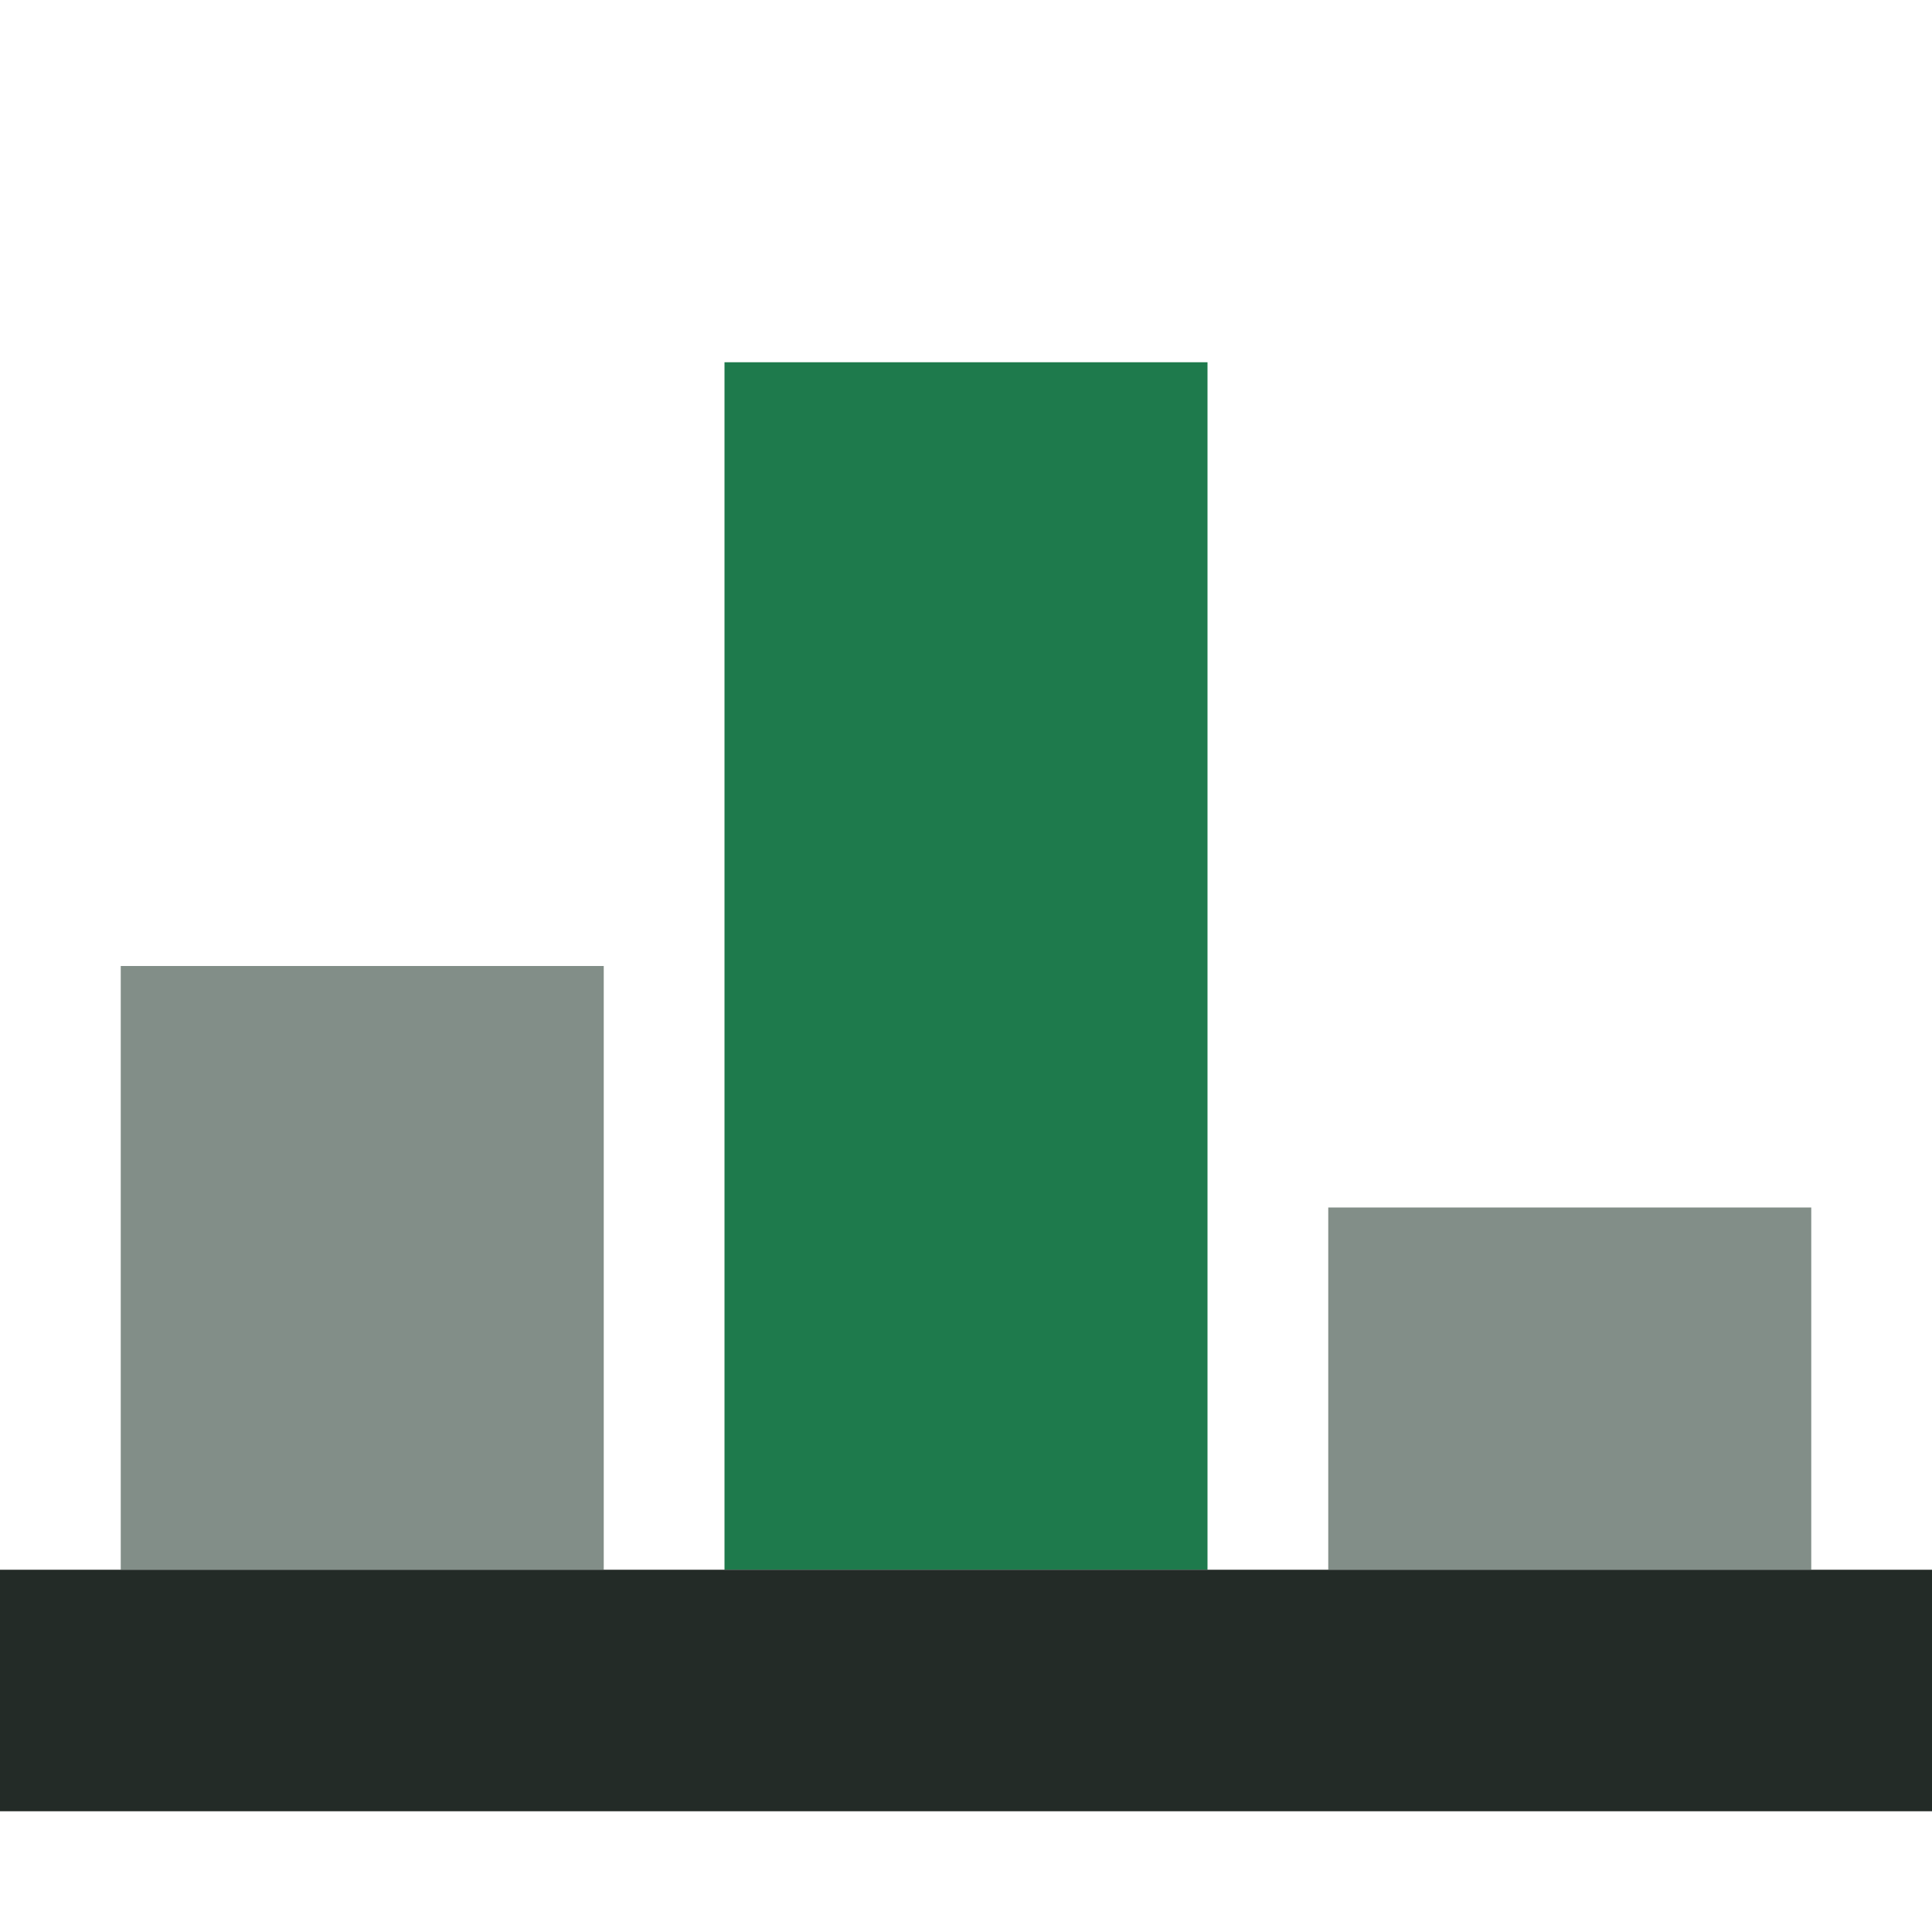
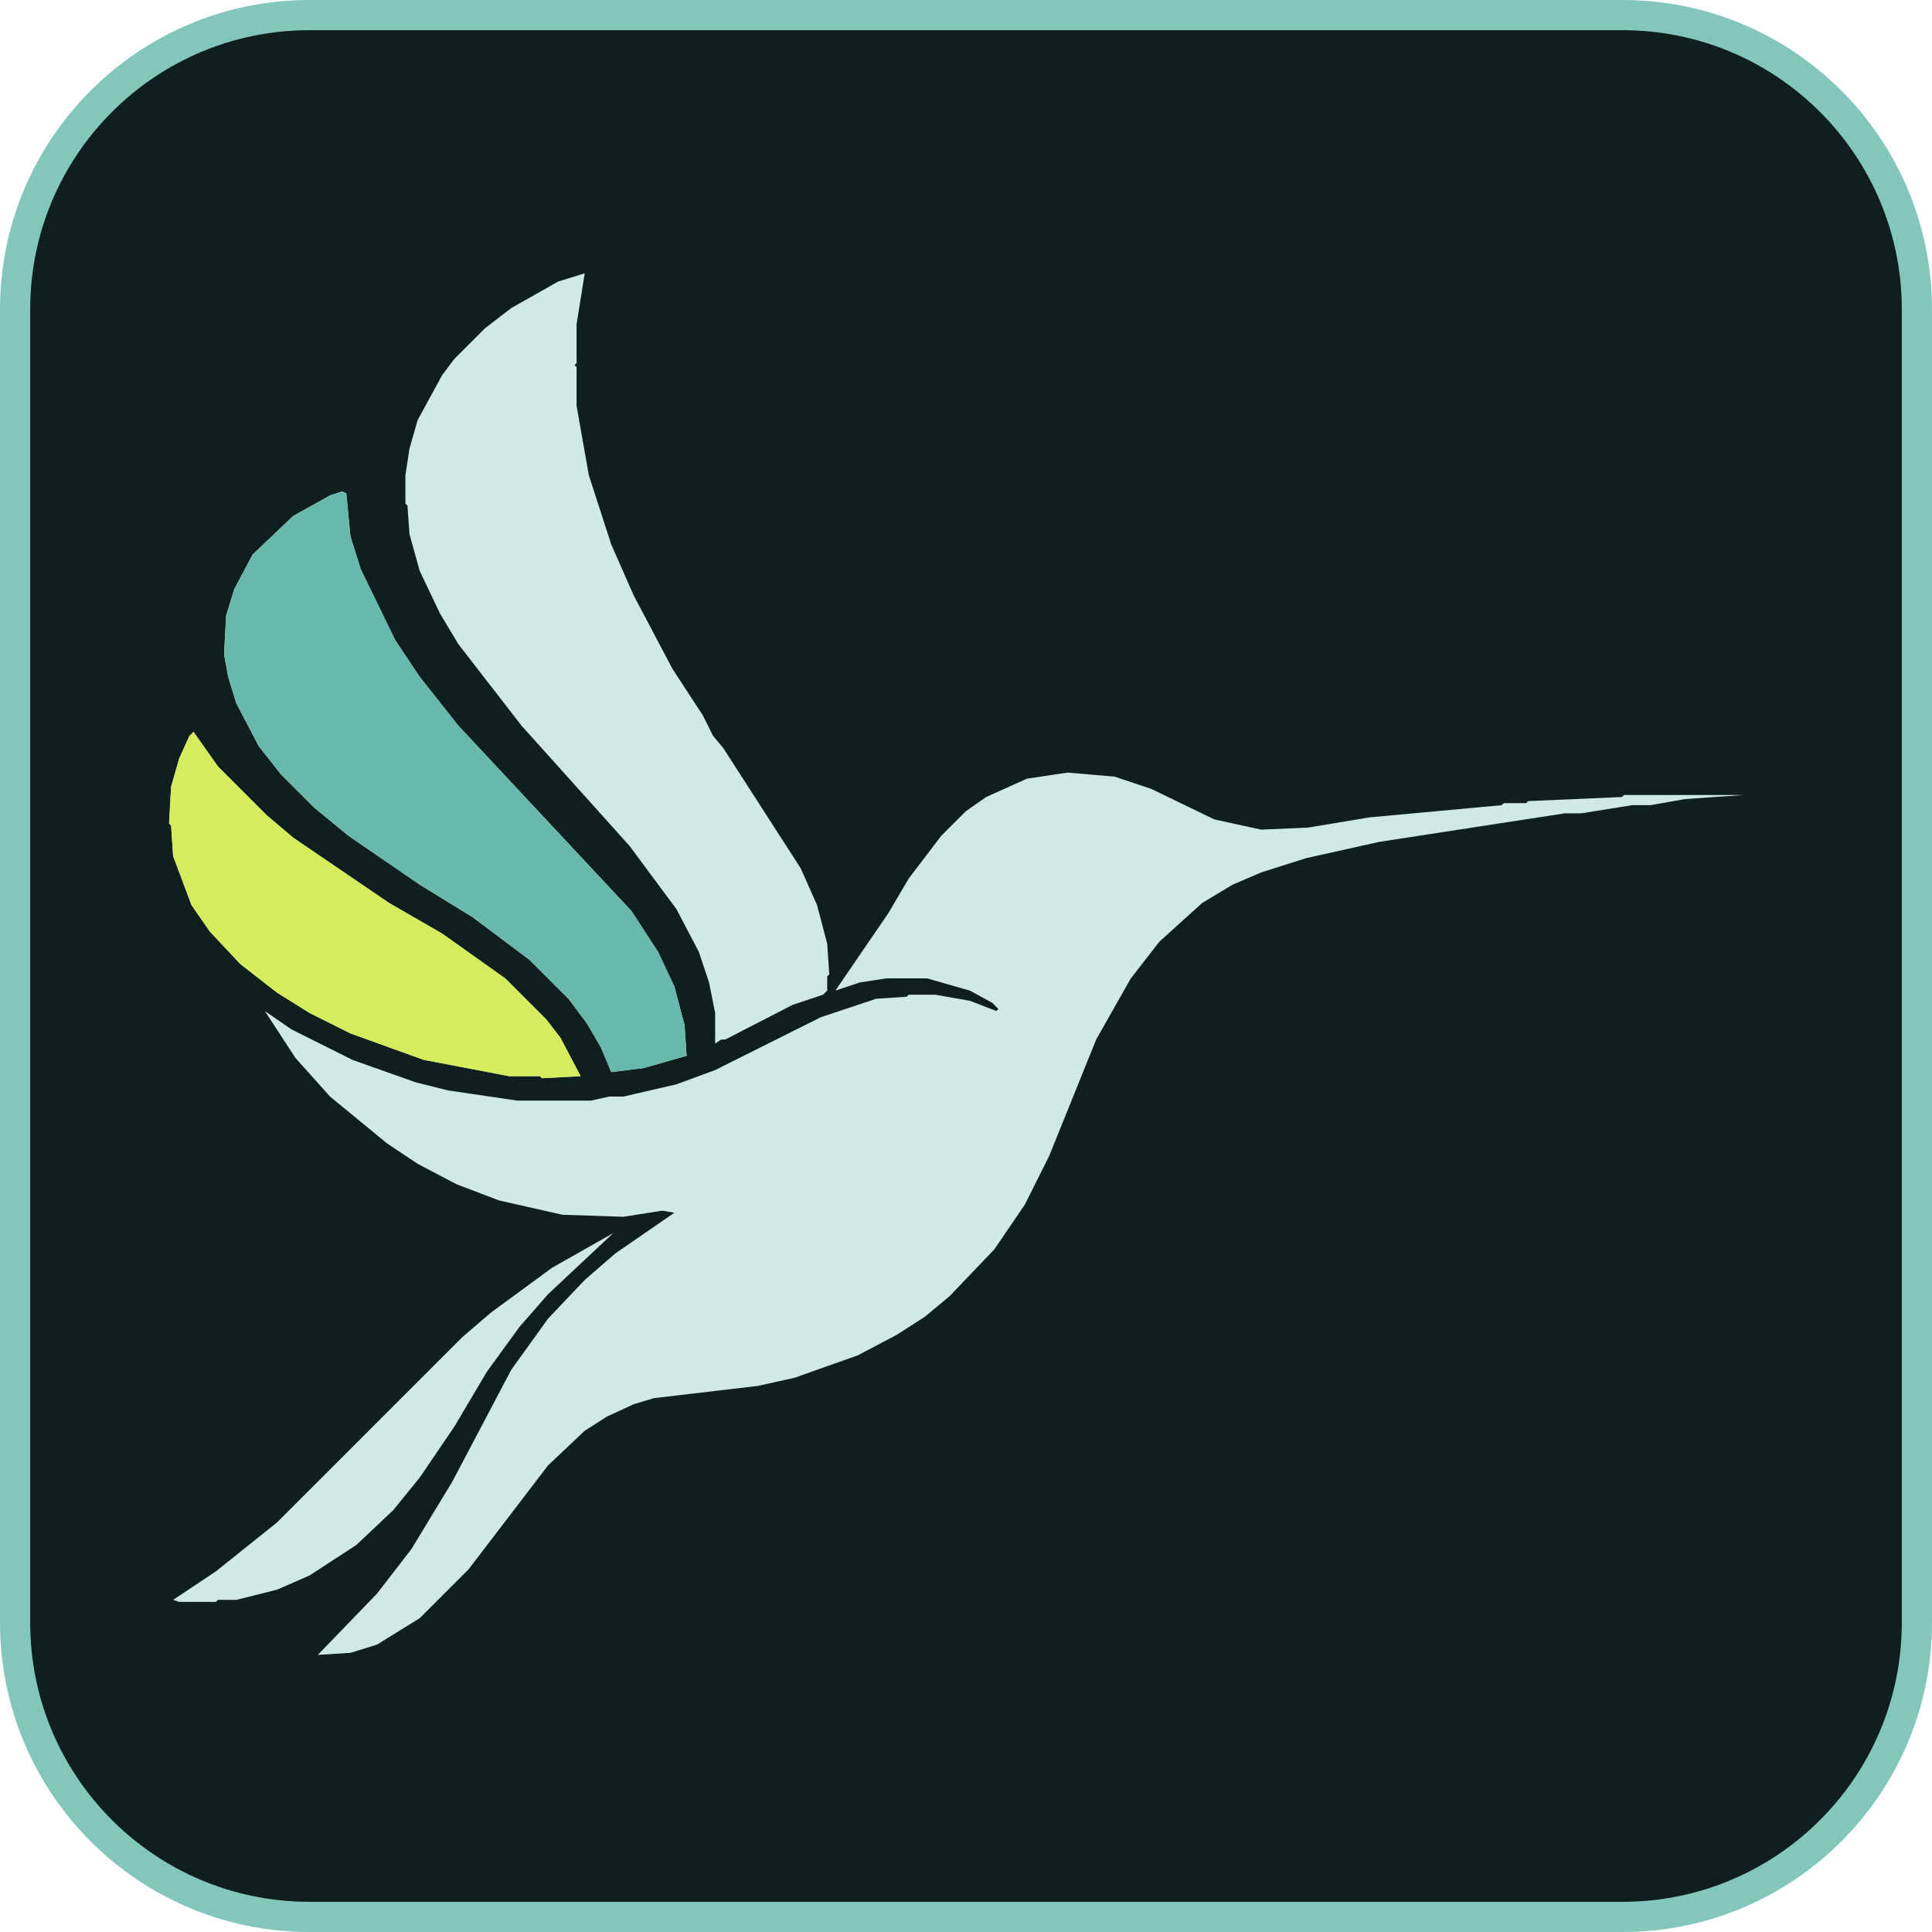
- <svg xmlns="http://www.w3.org/2000/svg" viewBox="0 0 16 16">
-   <style>
-     .ctx  { fill: #828E88; }
-     .emph { fill: #1E7A4C; }
-     .base { fill: #232B27; }
-     @media (prefers-color-scheme: dark) {
-       .ctx  { fill: #67726C; }
-       .emph { fill: #65A583; }
-       .base { fill: #9AA6A0; }
-     }
-   </style>
-   <rect class="ctx" x="1" y="8" width="4" height="5" />
-   <rect class="emph" x="6" y="3" width="4" height="10" />
-   <rect class="ctx" x="11" y="10" width="4" height="3" />
-   <rect class="base" x="0" y="13" width="16" height="2" />
+ <svg xmlns="http://www.w3.org/2000/svg" viewBox="0 0 1024 1024" role="img" aria-label="Robbins Analytics">
+   <rect x="8" y="8" width="1008" height="1008" rx="156" fill="#0f1f1e" stroke="#83c7bc" stroke-width="16" />
+   <g transform="translate(68 133) scale(1.08)">
+     <g transform="translate(-500 -30)">
+       <path fill="#d0e9e4" d="M738,512 L708,529 L678,551 L664,563 L573,654 L543,678 L522,692 L525,693 L543,693 L544,692 L553,692 L573,687 L589,680 L612,665 L630,648 L643,632 L660,607 L676,580 L692,558 L706,542Z M1293,297 L1234,297 L1233,298 L1187,300 L1186,301 L1175,301 L1174,302 L1109,308 L1079,313 L1056,314 L1033,309 L1002,294 L984,288 L961,286 L941,289 L921,298 L911,305 L899,317 L883,338 L873,355 L847,393 L859,389 L872,387 L892,387 L913,393 L924,399 L927,402 L926,403 L913,398 L896,395 L883,395 L882,396 L867,397 L840,406 L788,432 L769,439 L743,445 L736,445 L727,447 L691,447 L657,442 L641,438 L610,427 L580,412 L567,403 L582,426 L599,445 L627,468 L642,478 L661,488 L682,496 L713,503 L743,504 L762,501 L768,502 L739,522 L724,535 L706,554 L688,579 L659,634 L639,667 L622,689 L593,719 L609,718 L622,714 L643,701 L667,677 L706,626 L724,609 L735,602 L748,596 L758,593 L809,587 L827,583 L858,572 L877,562 L891,553 L903,543 L925,520 L940,498 L952,474 L975,417 L992,387 L1006,369 L1027,350 L1042,341 L1056,335 L1078,328 L1114,320 L1205,306 L1213,306 L1238,302 L1247,302 L1264,299Z M530,268 L525,279 L521,293 L520,311 L521,312 L522,327 L531,351 L540,364 L555,380 L573,394 L589,404 L609,414 L645,427 L687,435 L702,435 L703,436 L722,435 L712,416 L705,407 L685,387 L654,365 L628,350 L581,318 L568,307 L544,283 L532,266Z M581,160 L561,179 L552,196 L548,209 L547,228 L549,239 L553,252 L564,273 L575,287 L591,303 L608,317 L643,341 L669,357 L697,378 L716,397 L725,409 L732,421 L737,433 L753,431 L774,425 L773,410 L768,391 L760,374 L747,354 L662,263 L643,239 L631,221 L614,186 L609,170 L607,149 L605,148 L599,150Z M724,41 L711,45 L688,58 L675,68 L660,83 L654,91 L642,113 L638,127 L636,140 L636,154 L637,155 L638,169 L643,187 L653,208 L662,223 L693,263 L746,322 L769,353 L780,374 L785,389 L788,404 L788,419 L791,417 L793,417 L826,400 L841,395 L843,393 L843,386 L844,385 L843,370 L838,351 L830,333 L792,274 L787,268 L782,258 L767,235 L748,199 L737,174 L726,140 L720,106 L720,87 L719,86 L720,85 L720,66Z" />
+       <path fill="#69b8ac" d="M581,160 L561,179 L552,196 L548,209 L547,228 L549,239 L553,252 L564,273 L575,287 L591,303 L608,317 L643,341 L669,357 L697,378 L716,397 L725,409 L732,421 L737,433 L753,431 L774,425 L773,410 L768,391 L760,374 L747,354 L662,263 L643,239 L631,221 L614,186 L609,170 L607,149 L605,148 L599,150Z" />
+       <path fill="#d5ed5d" d="M530,268 L525,279 L521,293 L520,311 L521,312 L522,327 L531,351 L540,364 L555,380 L573,394 L589,404 L609,414 L645,427 L687,435 L702,435 L703,436 L722,435 L712,416 L705,407 L685,387 L654,365 L628,350 L581,318 L568,307 L544,283 L532,266Z" />
+     </g>
+   </g>
</svg>
